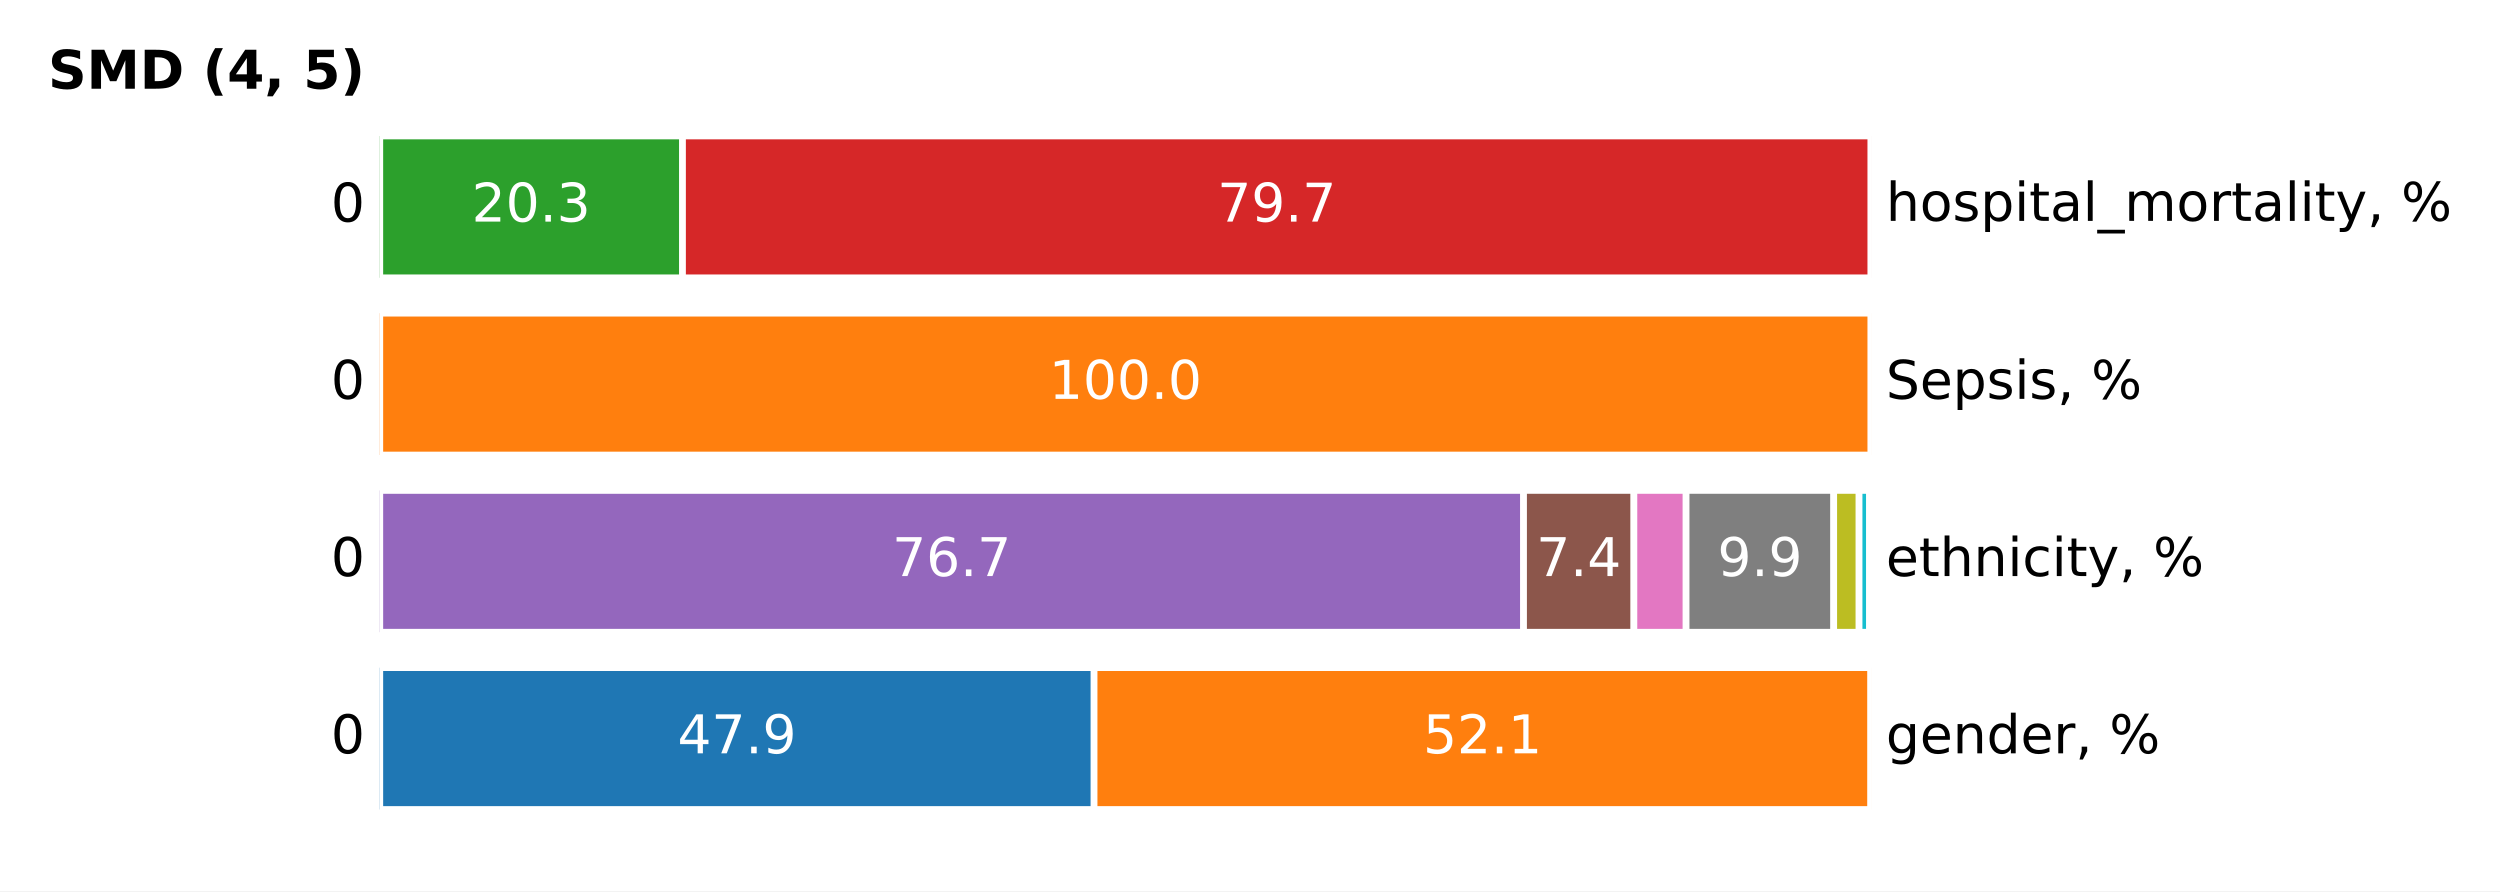
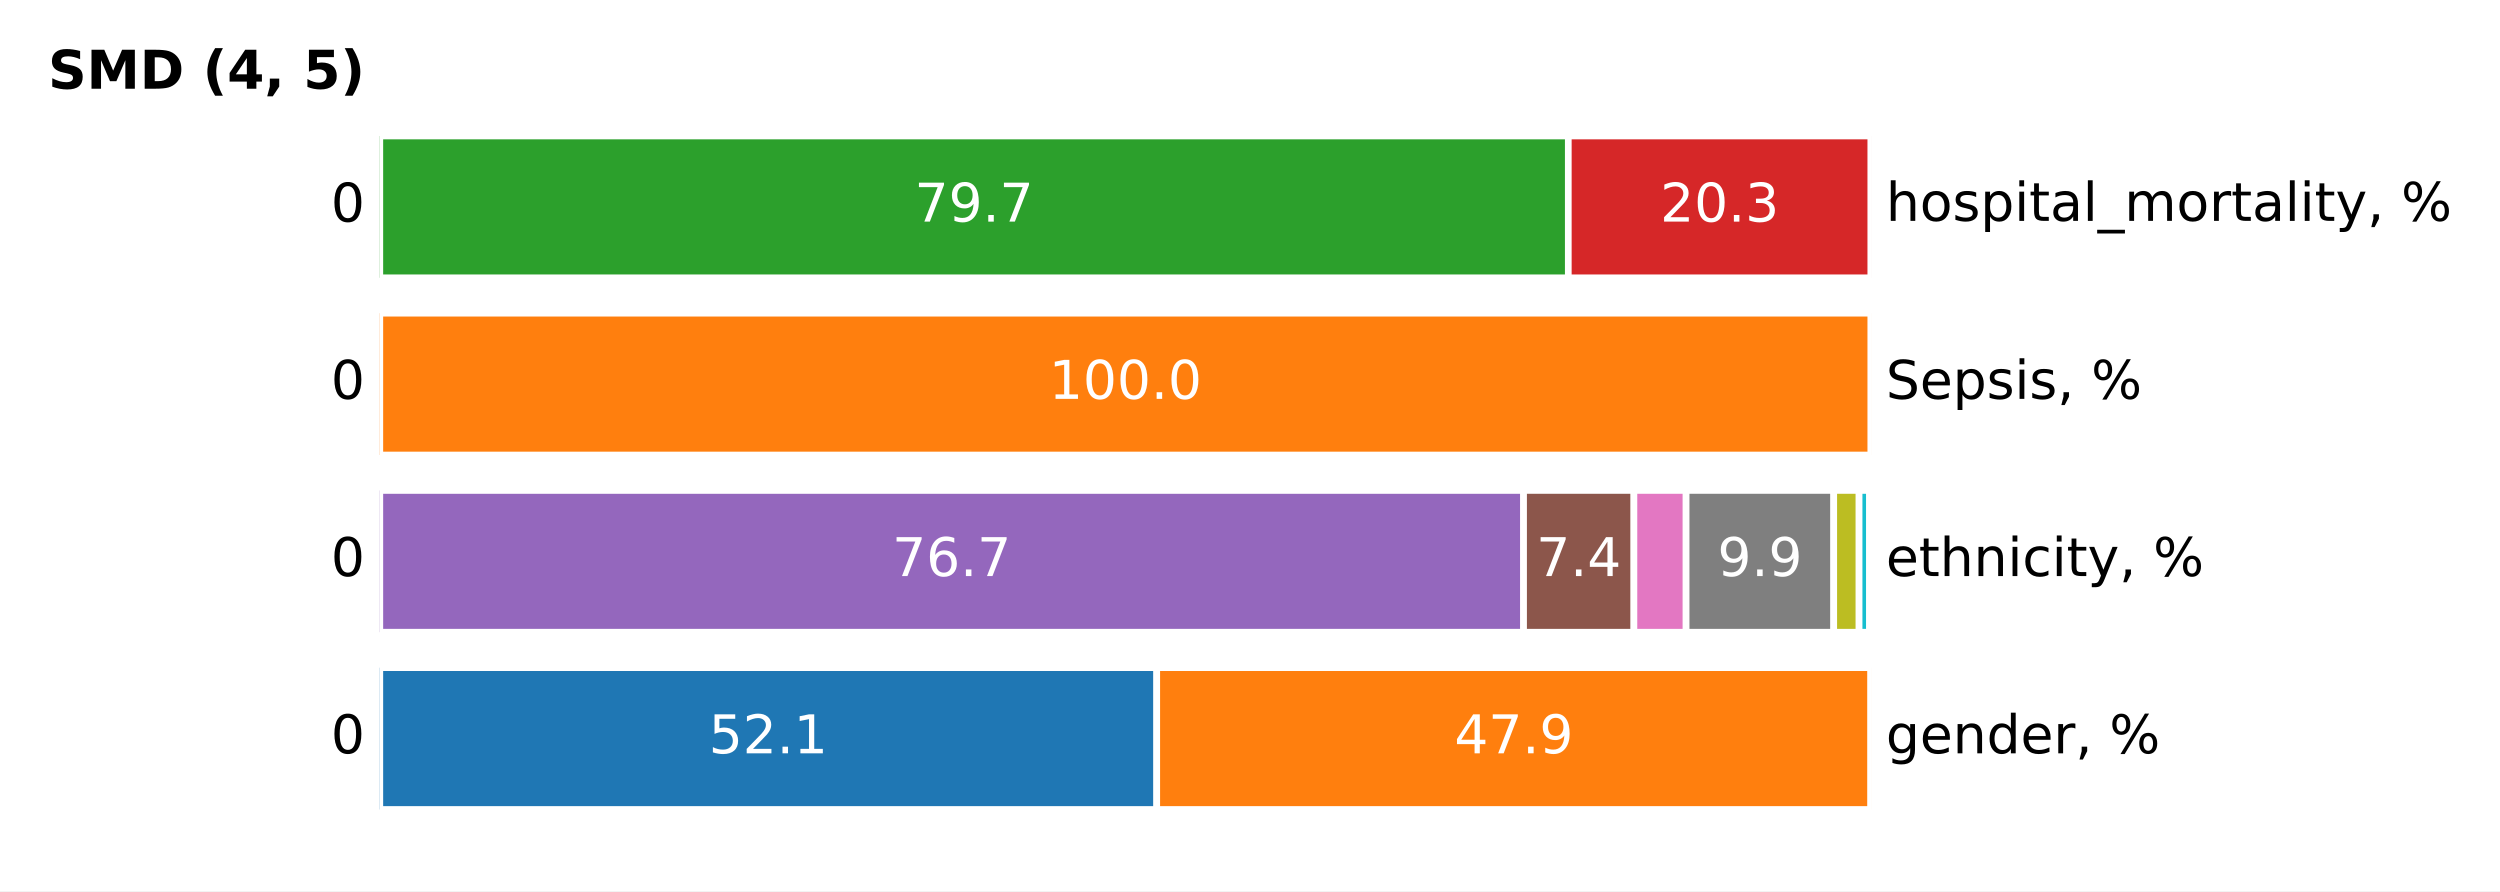
<svg xmlns="http://www.w3.org/2000/svg" xmlns:xlink="http://www.w3.org/1999/xlink" width="374.194pt" height="133.395pt" viewBox="0 0 374.194 133.395" version="1.1">
  <defs>
    <style type="text/css">*{stroke-linejoin: round; stroke-linecap: butt}</style>
  </defs>
  <g id="figure_1">
    <g id="patch_1">
      <path d="M 0 133.395  L 374.194 133.395  L 374.194 0  L 0 0  z " style="fill: #ffffff" />
    </g>
    <g id="axes_1">
      <g id="patch_2">
        <path d="M 56.849 126.195  L 280.05 126.195  L 280.05 15.315  L 56.849 15.315  z " style="fill: #ffffff" />
      </g>
      <g id="patch_3">
-         <path d="M 56.849 121.155  L 163.762 121.155  L 163.762 99.934  L 56.849 99.934  z " clip-path="url(#p295e552e9c)" style="fill: #1f77b4; stroke: #ffffff; stroke-linejoin: miter" />
+         <path d="M 56.849 121.155  L 173.137 121.155  L 173.137 99.934  L 56.849 99.934  z " clip-path="url(#p7b7c8d649b)" style="fill: #1f77b4; stroke: #ffffff; stroke-linejoin: miter" />
      </g>
      <g id="patch_4">
-         <path d="M 163.762 121.155  L 280.05 121.155  L 280.05 99.934  L 163.762 99.934  z " clip-path="url(#p295e552e9c)" style="fill: #ff7f0e; stroke: #ffffff; stroke-linejoin: miter" />
+         <path d="M 173.137 121.155  L 280.05 121.155  L 280.05 99.934  L 173.137 99.934  z " clip-path="url(#p7b7c8d649b)" style="fill: #ff7f0e; stroke: #ffffff; stroke-linejoin: miter" />
      </g>
      <g id="patch_5">
-         <path d="M 280.05 121.155  L 280.05 121.155  L 280.05 99.934  L 280.05 99.934  z " clip-path="url(#p295e552e9c)" style="fill: #2ca02c; stroke: #ffffff; stroke-linejoin: miter" />
+         <path d="M 280.05 121.155  L 280.05 121.155  L 280.05 99.934  L 280.05 99.934  z " clip-path="url(#p7b7c8d649b)" style="fill: #2ca02c; stroke: #ffffff; stroke-linejoin: miter" />
      </g>
      <g id="patch_6">
-         <path d="M 280.05 121.155  L 280.05 121.155  L 280.05 99.934  L 280.05 99.934  z " clip-path="url(#p295e552e9c)" style="fill: #d62728; stroke: #ffffff; stroke-linejoin: miter" />
+         <path d="M 280.05 121.155  L 280.05 121.155  L 280.05 99.934  L 280.05 99.934  z " clip-path="url(#p7b7c8d649b)" style="fill: #d62728; stroke: #ffffff; stroke-linejoin: miter" />
      </g>
      <g id="patch_7">
-         <path d="M 280.05 121.155  L 280.05 121.155  L 280.05 99.934  L 280.05 99.934  z " clip-path="url(#p295e552e9c)" style="fill: url(#h56138f7d6b); stroke: #ffffff; stroke-linejoin: miter" />
+         <path d="M 280.05 121.155  L 280.05 121.155  L 280.05 99.934  L 280.05 99.934  z " clip-path="url(#p7b7c8d649b)" style="fill: url(#hf0a07676ba); stroke: #ffffff; stroke-linejoin: miter" />
      </g>
      <g id="patch_8">
-         <path d="M 56.849 94.629  L 228.044 94.629  L 228.044 73.408  L 56.849 73.408  z " clip-path="url(#p295e552e9c)" style="fill: #9467bd; stroke: #ffffff; stroke-linejoin: miter" />
+         <path d="M 56.849 94.629  L 228.044 94.629  L 228.044 73.408  L 56.849 73.408  z " clip-path="url(#p7b7c8d649b)" style="fill: #9467bd; stroke: #ffffff; stroke-linejoin: miter" />
      </g>
      <g id="patch_9">
-         <path d="M 228.044 94.629  L 244.561 94.629  L 244.561 73.408  L 228.044 73.408  z " clip-path="url(#p295e552e9c)" style="fill: #8c564b; stroke: #ffffff; stroke-linejoin: miter" />
+         <path d="M 228.044 94.629  L 244.561 94.629  L 244.561 73.408  L 228.044 73.408  z " clip-path="url(#p7b7c8d649b)" style="fill: #8c564b; stroke: #ffffff; stroke-linejoin: miter" />
      </g>
      <g id="patch_10">
-         <path d="M 244.561 94.629  L 252.373 94.629  L 252.373 73.408  L 244.561 73.408  z " clip-path="url(#p295e552e9c)" style="fill: #e377c2; stroke: #ffffff; stroke-linejoin: miter" />
+         <path d="M 244.561 94.629  L 252.373 94.629  L 252.373 73.408  L 244.561 73.408  z " clip-path="url(#p7b7c8d649b)" style="fill: #e377c2; stroke: #ffffff; stroke-linejoin: miter" />
      </g>
      <g id="patch_11">
-         <path d="M 252.373 94.629  L 274.469 94.629  L 274.469 73.408  L 252.373 73.408  z " clip-path="url(#p295e552e9c)" style="fill: #7f7f7f; stroke: #ffffff; stroke-linejoin: miter" />
+         <path d="M 252.373 94.629  L 274.469 94.629  L 274.469 73.408  L 252.373 73.408  z " clip-path="url(#p7b7c8d649b)" style="fill: #7f7f7f; stroke: #ffffff; stroke-linejoin: miter" />
      </g>
      <g id="patch_12">
-         <path d="M 274.469 94.629  L 278.264 94.629  L 278.264 73.408  L 274.469 73.408  z " clip-path="url(#p295e552e9c)" style="fill: #bcbd22; stroke: #ffffff; stroke-linejoin: miter" />
+         <path d="M 274.469 94.629  L 278.264 94.629  L 278.264 73.408  L 274.469 73.408  z " clip-path="url(#p7b7c8d649b)" style="fill: #bcbd22; stroke: #ffffff; stroke-linejoin: miter" />
      </g>
      <g id="patch_13">
-         <path d="M 278.264 94.629  L 279.826 94.629  L 279.826 73.408  L 278.264 73.408  z " clip-path="url(#p295e552e9c)" style="fill: #17becf; stroke: #ffffff; stroke-linejoin: miter" />
+         <path d="M 278.264 94.629  L 279.826 94.629  L 279.826 73.408  L 278.264 73.408  z " clip-path="url(#p7b7c8d649b)" style="fill: #17becf; stroke: #ffffff; stroke-linejoin: miter" />
      </g>
      <g id="patch_14">
-         <path d="M 279.826 94.629  L 279.826 94.629  L 279.826 73.408  L 279.826 73.408  z " clip-path="url(#p295e552e9c)" style="fill: url(#h56138f7d6b); stroke: #ffffff; stroke-linejoin: miter" />
+         <path d="M 279.826 94.629  L 279.826 94.629  L 279.826 73.408  L 279.826 73.408  z " clip-path="url(#p7b7c8d649b)" style="fill: url(#hf0a07676ba); stroke: #ffffff; stroke-linejoin: miter" />
      </g>
      <g id="patch_15">
-         <path d="M 56.849 68.103  L 56.849 68.103  L 56.849 46.882  L 56.849 46.882  z " clip-path="url(#p295e552e9c)" style="fill: #1f77b4; stroke: #ffffff; stroke-linejoin: miter" />
+         <path d="M 56.849 68.103  L 56.849 68.103  L 56.849 46.882  L 56.849 46.882  z " clip-path="url(#p7b7c8d649b)" style="fill: #1f77b4; stroke: #ffffff; stroke-linejoin: miter" />
      </g>
      <g id="patch_16">
-         <path d="M 56.849 68.103  L 280.05 68.103  L 280.05 46.882  L 56.849 46.882  z " clip-path="url(#p295e552e9c)" style="fill: #ff7f0e; stroke: #ffffff; stroke-linejoin: miter" />
+         <path d="M 56.849 68.103  L 280.05 68.103  L 280.05 46.882  L 56.849 46.882  z " clip-path="url(#p7b7c8d649b)" style="fill: #ff7f0e; stroke: #ffffff; stroke-linejoin: miter" />
      </g>
      <g id="patch_17">
-         <path d="M 280.05 68.103  L 280.05 68.103  L 280.05 46.882  L 280.05 46.882  z " clip-path="url(#p295e552e9c)" style="fill: url(#h56138f7d6b); stroke: #ffffff; stroke-linejoin: miter" />
+         <path d="M 280.05 68.103  L 280.05 68.103  L 280.05 46.882  L 280.05 46.882  z " clip-path="url(#p7b7c8d649b)" style="fill: url(#hf0a07676ba); stroke: #ffffff; stroke-linejoin: miter" />
      </g>
      <g id="patch_18">
-         <path d="M 56.849 41.577  L 102.159 41.577  L 102.159 20.355  L 56.849 20.355  z " clip-path="url(#p295e552e9c)" style="fill: #2ca02c; stroke: #ffffff; stroke-linejoin: miter" />
+         <path d="M 56.849 41.577  L 234.74 41.577  L 234.74 20.355  L 56.849 20.355  z " clip-path="url(#p7b7c8d649b)" style="fill: #2ca02c; stroke: #ffffff; stroke-linejoin: miter" />
      </g>
      <g id="patch_19">
-         <path d="M 102.159 41.577  L 280.05 41.577  L 280.05 20.355  L 102.159 20.355  z " clip-path="url(#p295e552e9c)" style="fill: #d62728; stroke: #ffffff; stroke-linejoin: miter" />
+         <path d="M 234.74 41.577  L 280.05 41.577  L 280.05 20.355  L 234.74 20.355  z " clip-path="url(#p7b7c8d649b)" style="fill: #d62728; stroke: #ffffff; stroke-linejoin: miter" />
      </g>
      <g id="patch_20">
-         <path d="M 280.05 41.577  L 280.05 41.577  L 280.05 20.355  L 280.05 20.355  z " clip-path="url(#p295e552e9c)" style="fill: url(#h56138f7d6b); stroke: #ffffff; stroke-linejoin: miter" />
+         <path d="M 280.05 41.577  L 280.05 41.577  L 280.05 20.355  L 280.05 20.355  z " clip-path="url(#p7b7c8d649b)" style="fill: url(#hf0a07676ba); stroke: #ffffff; stroke-linejoin: miter" />
      </g>
      <g id="matplotlib.axis_1" />
      <g id="matplotlib.axis_2" />
      <g id="text_1">
-         <g style="fill: #ffffff" transform="translate(101.3996 112.7524) scale(0.08 -0.08)">
+         <g style="fill: #ffffff" transform="translate(106.0868 112.7524) scale(0.08 -0.08)">
+           <defs>
+             <path id="DejaVuSans-35" d="M 691 4666  L 3169 4666  L 3169 4134  L 1269 4134  L 1269 2991  Q 1406 3038 1543 3061  Q 1681 3084 1819 3084  Q 2600 3084 3056 2656  Q 3513 2228 3513 1497  Q 3513 744 3044 326  Q 2575 -91 1722 -91  Q 1428 -91 1123 -41  Q 819 9 494 109  L 494 744  Q 775 591 1075 516  Q 1375 441 1709 441  Q 2250 441 2565 725  Q 2881 1009 2881 1497  Q 2881 1984 2565 2268  Q 2250 2553 1709 2553  Q 1456 2553 1204 2497  Q 953 2441 691 2322  L 691 4666  z " transform="scale(0.015625)" />
+             <path id="DejaVuSans-32" d="M 1228 531  L 3431 531  L 3431 0  L 469 0  L 469 531  Q 828 903 1448 1529  Q 2069 2156 2228 2338  Q 2531 2678 2651 2914  Q 2772 3150 2772 3378  Q 2772 3750 2511 3984  Q 2250 4219 1831 4219  Q 1534 4219 1204 4116  Q 875 4013 500 3803  L 500 4441  Q 881 4594 1212 4672  Q 1544 4750 1819 4750  Q 2544 4750 2975 4387  Q 3406 4025 3406 3419  Q 3406 3131 3298 2873  Q 3191 2616 2906 2266  Q 2828 2175 2409 1742  Q 1991 1309 1228 531  z " transform="scale(0.015625)" />
+             <path id="DejaVuSans-2e" d="M 684 794  L 1344 794  L 1344 0  L 684 0  L 684 794  z " transform="scale(0.015625)" />
+             <path id="DejaVuSans-31" d="M 794 531  L 1825 531  L 1825 4091  L 703 3866  L 703 4441  L 1819 4666  L 2450 4666  L 2450 531  L 3481 531  L 3481 0  L 794 0  L 794 531  z " transform="scale(0.015625)" />
+           </defs>
+           <use xlink:href="#DejaVuSans-35" />
+           <use xlink:href="#DejaVuSans-32" x="63.623" />
+           <use xlink:href="#DejaVuSans-2e" x="127.246" />
+           <use xlink:href="#DejaVuSans-31" x="159.033" />
+         </g>
+       </g>
+       <g id="text_2">
+         <g style="fill: #ffffff" transform="translate(217.6868 112.7524) scale(0.08 -0.08)">
          <defs>
            <path id="DejaVuSans-34" d="M 2419 4116  L 825 1625  L 2419 1625  L 2419 4116  z M 2253 4666  L 3047 4666  L 3047 1625  L 3713 1625  L 3713 1100  L 3047 1100  L 3047 0  L 2419 0  L 2419 1100  L 313 1100  L 313 1709  L 2253 4666  z " transform="scale(0.015625)" />
            <path id="DejaVuSans-37" d="M 525 4666  L 3525 4666  L 3525 4397  L 1831 0  L 1172 0  L 2766 4134  L 525 4134  L 525 4666  z " transform="scale(0.015625)" />
-             <path id="DejaVuSans-2e" d="M 684 794  L 1344 794  L 1344 0  L 684 0  L 684 794  z " transform="scale(0.015625)" />
            <path id="DejaVuSans-39" d="M 703 97  L 703 672  Q 941 559 1184 500  Q 1428 441 1663 441  Q 2288 441 2617 861  Q 2947 1281 2994 2138  Q 2813 1869 2534 1725  Q 2256 1581 1919 1581  Q 1219 1581 811 2004  Q 403 2428 403 3163  Q 403 3881 828 4315  Q 1253 4750 1959 4750  Q 2769 4750 3195 4129  Q 3622 3509 3622 2328  Q 3622 1225 3098 567  Q 2575 -91 1691 -91  Q 1453 -91 1209 -44  Q 966 3 703 97  z M 1959 2075  Q 2384 2075 2632 2365  Q 2881 2656 2881 3163  Q 2881 3666 2632 3958  Q 2384 4250 1959 4250  Q 1534 4250 1286 3958  Q 1038 3666 1038 3163  Q 1038 2656 1286 2365  Q 1534 2075 1959 2075  z " transform="scale(0.015625)" />
          </defs>
          <use xlink:href="#DejaVuSans-34" />
          <use xlink:href="#DejaVuSans-37" x="63.623" />
          <use xlink:href="#DejaVuSans-2e" x="127.246" />
          <use xlink:href="#DejaVuSans-39" x="159.033" />
-         </g>
-       </g>
-       <g id="text_2">
-         <g style="fill: #ffffff" transform="translate(212.9997 112.7524) scale(0.08 -0.08)">
-           <defs>
-             <path id="DejaVuSans-35" d="M 691 4666  L 3169 4666  L 3169 4134  L 1269 4134  L 1269 2991  Q 1406 3038 1543 3061  Q 1681 3084 1819 3084  Q 2600 3084 3056 2656  Q 3513 2228 3513 1497  Q 3513 744 3044 326  Q 2575 -91 1722 -91  Q 1428 -91 1123 -41  Q 819 9 494 109  L 494 744  Q 775 591 1075 516  Q 1375 441 1709 441  Q 2250 441 2565 725  Q 2881 1009 2881 1497  Q 2881 1984 2565 2268  Q 2250 2553 1709 2553  Q 1456 2553 1204 2497  Q 953 2441 691 2322  L 691 4666  z " transform="scale(0.015625)" />
-             <path id="DejaVuSans-32" d="M 1228 531  L 3431 531  L 3431 0  L 469 0  L 469 531  Q 828 903 1448 1529  Q 2069 2156 2228 2338  Q 2531 2678 2651 2914  Q 2772 3150 2772 3378  Q 2772 3750 2511 3984  Q 2250 4219 1831 4219  Q 1534 4219 1204 4116  Q 875 4013 500 3803  L 500 4441  Q 881 4594 1212 4672  Q 1544 4750 1819 4750  Q 2544 4750 2975 4387  Q 3406 4025 3406 3419  Q 3406 3131 3298 2873  Q 3191 2616 2906 2266  Q 2828 2175 2409 1742  Q 1991 1309 1228 531  z " transform="scale(0.015625)" />
-             <path id="DejaVuSans-31" d="M 794 531  L 1825 531  L 1825 4091  L 703 3866  L 703 4441  L 1819 4666  L 2450 4666  L 2450 531  L 3481 531  L 3481 0  L 794 0  L 794 531  z " transform="scale(0.015625)" />
-           </defs>
-           <use xlink:href="#DejaVuSans-35" />
-           <use xlink:href="#DejaVuSans-32" x="63.623" />
-           <use xlink:href="#DejaVuSans-2e" x="127.246" />
-           <use xlink:href="#DejaVuSans-31" x="159.033" />
        </g>
      </g>
      <g id="text_3">
        <g transform="translate(49.5275 112.7524) scale(0.08 -0.08)">
          <defs>
            <path id="DejaVuSans-30" d="M 2034 4250  Q 1547 4250 1301 3770  Q 1056 3291 1056 2328  Q 1056 1369 1301 889  Q 1547 409 2034 409  Q 2525 409 2770 889  Q 3016 1369 3016 2328  Q 3016 3291 2770 3770  Q 2525 4250 2034 4250  z M 2034 4750  Q 2819 4750 3233 4129  Q 3647 3509 3647 2328  Q 3647 1150 3233 529  Q 2819 -91 2034 -91  Q 1250 -91 836 529  Q 422 1150 422 2328  Q 422 3509 836 4129  Q 1250 4750 2034 4750  z " transform="scale(0.015625)" />
          </defs>
          <use xlink:href="#DejaVuSans-30" />
        </g>
      </g>
      <g id="text_4">
        <g transform="translate(282.2815 112.7524) scale(0.08 -0.08)">
          <defs>
            <path id="DejaVuSans-67" d="M 2906 1791  Q 2906 2416 2648 2759  Q 2391 3103 1925 3103  Q 1463 3103 1205 2759  Q 947 2416 947 1791  Q 947 1169 1205 825  Q 1463 481 1925 481  Q 2391 481 2648 825  Q 2906 1169 2906 1791  z M 3481 434  Q 3481 -459 3084 -895  Q 2688 -1331 1869 -1331  Q 1566 -1331 1297 -1286  Q 1028 -1241 775 -1147  L 775 -588  Q 1028 -725 1275 -790  Q 1522 -856 1778 -856  Q 2344 -856 2625 -561  Q 2906 -266 2906 331  L 2906 616  Q 2728 306 2450 153  Q 2172 0 1784 0  Q 1141 0 747 490  Q 353 981 353 1791  Q 353 2603 747 3093  Q 1141 3584 1784 3584  Q 2172 3584 2450 3431  Q 2728 3278 2906 2969  L 2906 3500  L 3481 3500  L 3481 434  z " transform="scale(0.015625)" />
            <path id="DejaVuSans-65" d="M 3597 1894  L 3597 1613  L 953 1613  Q 991 1019 1311 708  Q 1631 397 2203 397  Q 2534 397 2845 478  Q 3156 559 3463 722  L 3463 178  Q 3153 47 2828 -22  Q 2503 -91 2169 -91  Q 1331 -91 842 396  Q 353 884 353 1716  Q 353 2575 817 3079  Q 1281 3584 2069 3584  Q 2775 3584 3186 3129  Q 3597 2675 3597 1894  z M 3022 2063  Q 3016 2534 2758 2815  Q 2500 3097 2075 3097  Q 1594 3097 1305 2825  Q 1016 2553 972 2059  L 3022 2063  z " transform="scale(0.015625)" />
            <path id="DejaVuSans-6e" d="M 3513 2113  L 3513 0  L 2938 0  L 2938 2094  Q 2938 2591 2744 2837  Q 2550 3084 2163 3084  Q 1697 3084 1428 2787  Q 1159 2491 1159 1978  L 1159 0  L 581 0  L 581 3500  L 1159 3500  L 1159 2956  Q 1366 3272 1645 3428  Q 1925 3584 2291 3584  Q 2894 3584 3203 3211  Q 3513 2838 3513 2113  z " transform="scale(0.015625)" />
            <path id="DejaVuSans-64" d="M 2906 2969  L 2906 4863  L 3481 4863  L 3481 0  L 2906 0  L 2906 525  Q 2725 213 2448 61  Q 2172 -91 1784 -91  Q 1150 -91 751 415  Q 353 922 353 1747  Q 353 2572 751 3078  Q 1150 3584 1784 3584  Q 2172 3584 2448 3432  Q 2725 3281 2906 2969  z M 947 1747  Q 947 1113 1208 752  Q 1469 391 1925 391  Q 2381 391 2643 752  Q 2906 1113 2906 1747  Q 2906 2381 2643 2742  Q 2381 3103 1925 3103  Q 1469 3103 1208 2742  Q 947 2381 947 1747  z " transform="scale(0.015625)" />
            <path id="DejaVuSans-72" d="M 2631 2963  Q 2534 3019 2420 3045  Q 2306 3072 2169 3072  Q 1681 3072 1420 2755  Q 1159 2438 1159 1844  L 1159 0  L 581 0  L 581 3500  L 1159 3500  L 1159 2956  Q 1341 3275 1631 3429  Q 1922 3584 2338 3584  Q 2397 3584 2469 3576  Q 2541 3569 2628 3553  L 2631 2963  z " transform="scale(0.015625)" />
            <path id="DejaVuSans-2c" d="M 750 794  L 1409 794  L 1409 256  L 897 -744  L 494 -744  L 750 256  L 750 794  z " transform="scale(0.015625)" />
            <path id="DejaVuSans-20" transform="scale(0.015625)" />
            <path id="DejaVuSans-25" d="M 4653 2053  Q 4381 2053 4226 1822  Q 4072 1591 4072 1178  Q 4072 772 4226 539  Q 4381 306 4653 306  Q 4919 306 5073 539  Q 5228 772 5228 1178  Q 5228 1588 5073 1820  Q 4919 2053 4653 2053  z M 4653 2450  Q 5147 2450 5437 2106  Q 5728 1763 5728 1178  Q 5728 594 5436 251  Q 5144 -91 4653 -91  Q 4153 -91 3862 251  Q 3572 594 3572 1178  Q 3572 1766 3864 2108  Q 4156 2450 4653 2450  z M 1428 4353  Q 1159 4353 1004 4120  Q 850 3888 850 3481  Q 850 3069 1003 2837  Q 1156 2606 1428 2606  Q 1700 2606 1854 2837  Q 2009 3069 2009 3481  Q 2009 3884 1853 4118  Q 1697 4353 1428 4353  z M 4250 4750  L 4750 4750  L 1831 -91  L 1331 -91  L 4250 4750  z M 1428 4750  Q 1922 4750 2215 4408  Q 2509 4066 2509 3481  Q 2509 2891 2217 2550  Q 1925 2209 1428 2209  Q 931 2209 642 2551  Q 353 2894 353 3481  Q 353 4063 643 4406  Q 934 4750 1428 4750  z " transform="scale(0.015625)" />
          </defs>
          <use xlink:href="#DejaVuSans-67" />
          <use xlink:href="#DejaVuSans-65" x="63.477" />
          <use xlink:href="#DejaVuSans-6e" x="125" />
          <use xlink:href="#DejaVuSans-64" x="188.379" />
          <use xlink:href="#DejaVuSans-65" x="251.855" />
          <use xlink:href="#DejaVuSans-72" x="313.379" />
          <use xlink:href="#DejaVuSans-2c" x="354.492" />
          <use xlink:href="#DejaVuSans-20" x="386.279" />
          <use xlink:href="#DejaVuSans-25" x="418.066" />
        </g>
      </g>
      <g id="text_5">
        <g style="fill: #ffffff" transform="translate(133.5404 86.22612) scale(0.08 -0.08)">
          <defs>
            <path id="DejaVuSans-36" d="M 2113 2584  Q 1688 2584 1439 2293  Q 1191 2003 1191 1497  Q 1191 994 1439 701  Q 1688 409 2113 409  Q 2538 409 2786 701  Q 3034 994 3034 1497  Q 3034 2003 2786 2293  Q 2538 2584 2113 2584  z M 3366 4563  L 3366 3988  Q 3128 4100 2886 4159  Q 2644 4219 2406 4219  Q 1781 4219 1451 3797  Q 1122 3375 1075 2522  Q 1259 2794 1537 2939  Q 1816 3084 2150 3084  Q 2853 3084 3261 2657  Q 3669 2231 3669 1497  Q 3669 778 3244 343  Q 2819 -91 2113 -91  Q 1303 -91 875 529  Q 447 1150 447 2328  Q 447 3434 972 4092  Q 1497 4750 2381 4750  Q 2619 4750 2861 4703  Q 3103 4656 3366 4563  z " transform="scale(0.015625)" />
          </defs>
          <use xlink:href="#DejaVuSans-37" />
          <use xlink:href="#DejaVuSans-36" x="63.623" />
          <use xlink:href="#DejaVuSans-2e" x="127.246" />
          <use xlink:href="#DejaVuSans-37" x="159.033" />
        </g>
      </g>
      <g id="text_6">
        <g style="fill: #ffffff" transform="translate(229.941 86.22612) scale(0.08 -0.08)">
          <use xlink:href="#DejaVuSans-37" />
          <use xlink:href="#DejaVuSans-2e" x="63.623" />
          <use xlink:href="#DejaVuSans-34" x="95.41" />
        </g>
      </g>
      <g id="text_7">
        <g style="fill: #ffffff" transform="translate(257.0598 86.22612) scale(0.08 -0.08)">
          <use xlink:href="#DejaVuSans-39" />
          <use xlink:href="#DejaVuSans-2e" x="63.623" />
          <use xlink:href="#DejaVuSans-39" x="95.41" />
        </g>
      </g>
      <g id="text_8">
        <g transform="translate(49.5275 86.22612) scale(0.08 -0.08)">
          <use xlink:href="#DejaVuSans-30" />
        </g>
      </g>
      <g id="text_9">
        <g transform="translate(282.2815 86.22612) scale(0.08 -0.08)">
          <defs>
            <path id="DejaVuSans-74" d="M 1172 4494  L 1172 3500  L 2356 3500  L 2356 3053  L 1172 3053  L 1172 1153  Q 1172 725 1289 603  Q 1406 481 1766 481  L 2356 481  L 2356 0  L 1766 0  Q 1100 0 847 248  Q 594 497 594 1153  L 594 3053  L 172 3053  L 172 3500  L 594 3500  L 594 4494  L 1172 4494  z " transform="scale(0.015625)" />
            <path id="DejaVuSans-68" d="M 3513 2113  L 3513 0  L 2938 0  L 2938 2094  Q 2938 2591 2744 2837  Q 2550 3084 2163 3084  Q 1697 3084 1428 2787  Q 1159 2491 1159 1978  L 1159 0  L 581 0  L 581 4863  L 1159 4863  L 1159 2956  Q 1366 3272 1645 3428  Q 1925 3584 2291 3584  Q 2894 3584 3203 3211  Q 3513 2838 3513 2113  z " transform="scale(0.015625)" />
            <path id="DejaVuSans-69" d="M 603 3500  L 1178 3500  L 1178 0  L 603 0  L 603 3500  z M 603 4863  L 1178 4863  L 1178 4134  L 603 4134  L 603 4863  z " transform="scale(0.015625)" />
            <path id="DejaVuSans-63" d="M 3122 3366  L 3122 2828  Q 2878 2963 2633 3030  Q 2388 3097 2138 3097  Q 1578 3097 1268 2742  Q 959 2388 959 1747  Q 959 1106 1268 751  Q 1578 397 2138 397  Q 2388 397 2633 464  Q 2878 531 3122 666  L 3122 134  Q 2881 22 2623 -34  Q 2366 -91 2075 -91  Q 1284 -91 818 406  Q 353 903 353 1747  Q 353 2603 823 3093  Q 1294 3584 2113 3584  Q 2378 3584 2631 3529  Q 2884 3475 3122 3366  z " transform="scale(0.015625)" />
            <path id="DejaVuSans-79" d="M 2059 -325  Q 1816 -950 1584 -1140  Q 1353 -1331 966 -1331  L 506 -1331  L 506 -850  L 844 -850  Q 1081 -850 1212 -737  Q 1344 -625 1503 -206  L 1606 56  L 191 3500  L 800 3500  L 1894 763  L 2988 3500  L 3597 3500  L 2059 -325  z " transform="scale(0.015625)" />
          </defs>
          <use xlink:href="#DejaVuSans-65" />
          <use xlink:href="#DejaVuSans-74" x="61.523" />
          <use xlink:href="#DejaVuSans-68" x="100.732" />
          <use xlink:href="#DejaVuSans-6e" x="164.111" />
          <use xlink:href="#DejaVuSans-69" x="227.49" />
          <use xlink:href="#DejaVuSans-63" x="255.273" />
          <use xlink:href="#DejaVuSans-69" x="310.254" />
          <use xlink:href="#DejaVuSans-74" x="338.037" />
          <use xlink:href="#DejaVuSans-79" x="377.246" />
          <use xlink:href="#DejaVuSans-2c" x="436.426" />
          <use xlink:href="#DejaVuSans-20" x="468.213" />
          <use xlink:href="#DejaVuSans-25" x="500" />
        </g>
      </g>
      <g id="text_10">
        <g style="fill: #ffffff" transform="translate(156.9983 59.6998) scale(0.08 -0.08)">
          <use xlink:href="#DejaVuSans-31" />
          <use xlink:href="#DejaVuSans-30" x="63.623" />
          <use xlink:href="#DejaVuSans-30" x="127.246" />
          <use xlink:href="#DejaVuSans-2e" x="190.869" />
          <use xlink:href="#DejaVuSans-30" x="222.656" />
        </g>
      </g>
      <g id="text_11">
        <g transform="translate(49.5275 59.6998) scale(0.08 -0.08)">
          <use xlink:href="#DejaVuSans-30" />
        </g>
      </g>
      <g id="text_12">
        <g transform="translate(282.2815 59.6998) scale(0.08 -0.08)">
          <defs>
            <path id="DejaVuSans-53" d="M 3425 4513  L 3425 3897  Q 3066 4069 2747 4153  Q 2428 4238 2131 4238  Q 1616 4238 1336 4038  Q 1056 3838 1056 3469  Q 1056 3159 1242 3001  Q 1428 2844 1947 2747  L 2328 2669  Q 3034 2534 3370 2195  Q 3706 1856 3706 1288  Q 3706 609 3251 259  Q 2797 -91 1919 -91  Q 1588 -91 1214 -16  Q 841 59 441 206  L 441 856  Q 825 641 1194 531  Q 1563 422 1919 422  Q 2459 422 2753 634  Q 3047 847 3047 1241  Q 3047 1584 2836 1778  Q 2625 1972 2144 2069  L 1759 2144  Q 1053 2284 737 2584  Q 422 2884 422 3419  Q 422 4038 858 4394  Q 1294 4750 2059 4750  Q 2388 4750 2728 4690  Q 3069 4631 3425 4513  z " transform="scale(0.015625)" />
            <path id="DejaVuSans-70" d="M 1159 525  L 1159 -1331  L 581 -1331  L 581 3500  L 1159 3500  L 1159 2969  Q 1341 3281 1617 3432  Q 1894 3584 2278 3584  Q 2916 3584 3314 3078  Q 3713 2572 3713 1747  Q 3713 922 3314 415  Q 2916 -91 2278 -91  Q 1894 -91 1617 61  Q 1341 213 1159 525  z M 3116 1747  Q 3116 2381 2855 2742  Q 2594 3103 2138 3103  Q 1681 3103 1420 2742  Q 1159 2381 1159 1747  Q 1159 1113 1420 752  Q 1681 391 2138 391  Q 2594 391 2855 752  Q 3116 1113 3116 1747  z " transform="scale(0.015625)" />
            <path id="DejaVuSans-73" d="M 2834 3397  L 2834 2853  Q 2591 2978 2328 3040  Q 2066 3103 1784 3103  Q 1356 3103 1142 2972  Q 928 2841 928 2578  Q 928 2378 1081 2264  Q 1234 2150 1697 2047  L 1894 2003  Q 2506 1872 2764 1633  Q 3022 1394 3022 966  Q 3022 478 2636 193  Q 2250 -91 1575 -91  Q 1294 -91 989 -36  Q 684 19 347 128  L 347 722  Q 666 556 975 473  Q 1284 391 1588 391  Q 1994 391 2212 530  Q 2431 669 2431 922  Q 2431 1156 2273 1281  Q 2116 1406 1581 1522  L 1381 1569  Q 847 1681 609 1914  Q 372 2147 372 2553  Q 372 3047 722 3315  Q 1072 3584 1716 3584  Q 2034 3584 2315 3537  Q 2597 3491 2834 3397  z " transform="scale(0.015625)" />
          </defs>
          <use xlink:href="#DejaVuSans-53" />
          <use xlink:href="#DejaVuSans-65" x="63.477" />
          <use xlink:href="#DejaVuSans-70" x="125" />
          <use xlink:href="#DejaVuSans-73" x="188.477" />
          <use xlink:href="#DejaVuSans-69" x="240.576" />
          <use xlink:href="#DejaVuSans-73" x="268.359" />
          <use xlink:href="#DejaVuSans-2c" x="320.459" />
          <use xlink:href="#DejaVuSans-20" x="352.246" />
          <use xlink:href="#DejaVuSans-25" x="384.033" />
        </g>
      </g>
      <g id="text_13">
-         <g style="fill: #ffffff" transform="translate(70.59805 33.17349) scale(0.08 -0.08)">
+         <g style="fill: #ffffff" transform="translate(136.8885 33.17349) scale(0.08 -0.08)">
+           <use xlink:href="#DejaVuSans-37" />
+           <use xlink:href="#DejaVuSans-39" x="63.623" />
+           <use xlink:href="#DejaVuSans-2e" x="127.246" />
+           <use xlink:href="#DejaVuSans-37" x="159.033" />
+         </g>
+       </g>
+       <g id="text_14">
+         <g style="fill: #ffffff" transform="translate(248.4885 33.17349) scale(0.08 -0.08)">
          <defs>
            <path id="DejaVuSans-33" d="M 2597 2516  Q 3050 2419 3304 2112  Q 3559 1806 3559 1356  Q 3559 666 3084 287  Q 2609 -91 1734 -91  Q 1441 -91 1130 -33  Q 819 25 488 141  L 488 750  Q 750 597 1062 519  Q 1375 441 1716 441  Q 2309 441 2620 675  Q 2931 909 2931 1356  Q 2931 1769 2642 2001  Q 2353 2234 1838 2234  L 1294 2234  L 1294 2753  L 1863 2753  Q 2328 2753 2575 2939  Q 2822 3125 2822 3475  Q 2822 3834 2567 4026  Q 2313 4219 1838 4219  Q 1578 4219 1281 4162  Q 984 4106 628 3988  L 628 4550  Q 988 4650 1302 4700  Q 1616 4750 1894 4750  Q 2613 4750 3031 4423  Q 3450 4097 3450 3541  Q 3450 3153 3228 2886  Q 3006 2619 2597 2516  z " transform="scale(0.015625)" />
          </defs>
          <use xlink:href="#DejaVuSans-32" />
          <use xlink:href="#DejaVuSans-30" x="63.623" />
          <use xlink:href="#DejaVuSans-2e" x="127.246" />
          <use xlink:href="#DejaVuSans-33" x="159.033" />
-         </g>
-       </g>
-       <g id="text_14">
-         <g style="fill: #ffffff" transform="translate(182.198 33.17349) scale(0.08 -0.08)">
-           <use xlink:href="#DejaVuSans-37" />
-           <use xlink:href="#DejaVuSans-39" x="63.623" />
-           <use xlink:href="#DejaVuSans-2e" x="127.246" />
-           <use xlink:href="#DejaVuSans-37" x="159.033" />
        </g>
      </g>
      <g id="text_15">
        <g transform="translate(49.5275 33.17349) scale(0.08 -0.08)">
          <use xlink:href="#DejaVuSans-30" />
        </g>
      </g>
      <g id="text_16">
        <g transform="translate(282.2815 33.06224) scale(0.08 -0.08)">
          <defs>
            <path id="DejaVuSans-6f" d="M 1959 3097  Q 1497 3097 1228 2736  Q 959 2375 959 1747  Q 959 1119 1226 758  Q 1494 397 1959 397  Q 2419 397 2687 759  Q 2956 1122 2956 1747  Q 2956 2369 2687 2733  Q 2419 3097 1959 3097  z M 1959 3584  Q 2709 3584 3137 3096  Q 3566 2609 3566 1747  Q 3566 888 3137 398  Q 2709 -91 1959 -91  Q 1206 -91 779 398  Q 353 888 353 1747  Q 353 2609 779 3096  Q 1206 3584 1959 3584  z " transform="scale(0.015625)" />
            <path id="DejaVuSans-61" d="M 2194 1759  Q 1497 1759 1228 1600  Q 959 1441 959 1056  Q 959 750 1161 570  Q 1363 391 1709 391  Q 2188 391 2477 730  Q 2766 1069 2766 1631  L 2766 1759  L 2194 1759  z M 3341 1997  L 3341 0  L 2766 0  L 2766 531  Q 2569 213 2275 61  Q 1981 -91 1556 -91  Q 1019 -91 701 211  Q 384 513 384 1019  Q 384 1609 779 1909  Q 1175 2209 1959 2209  L 2766 2209  L 2766 2266  Q 2766 2663 2505 2880  Q 2244 3097 1772 3097  Q 1472 3097 1187 3025  Q 903 2953 641 2809  L 641 3341  Q 956 3463 1253 3523  Q 1550 3584 1831 3584  Q 2591 3584 2966 3190  Q 3341 2797 3341 1997  z " transform="scale(0.015625)" />
            <path id="DejaVuSans-6c" d="M 603 4863  L 1178 4863  L 1178 0  L 603 0  L 603 4863  z " transform="scale(0.015625)" />
            <path id="DejaVuSans-5f" d="M 3263 -1063  L 3263 -1509  L -63 -1509  L -63 -1063  L 3263 -1063  z " transform="scale(0.015625)" />
            <path id="DejaVuSans-6d" d="M 3328 2828  Q 3544 3216 3844 3400  Q 4144 3584 4550 3584  Q 5097 3584 5394 3201  Q 5691 2819 5691 2113  L 5691 0  L 5113 0  L 5113 2094  Q 5113 2597 4934 2840  Q 4756 3084 4391 3084  Q 3944 3084 3684 2787  Q 3425 2491 3425 1978  L 3425 0  L 2847 0  L 2847 2094  Q 2847 2600 2669 2842  Q 2491 3084 2119 3084  Q 1678 3084 1418 2786  Q 1159 2488 1159 1978  L 1159 0  L 581 0  L 581 3500  L 1159 3500  L 1159 2956  Q 1356 3278 1631 3431  Q 1906 3584 2284 3584  Q 2666 3584 2933 3390  Q 3200 3197 3328 2828  z " transform="scale(0.015625)" />
          </defs>
          <use xlink:href="#DejaVuSans-68" />
          <use xlink:href="#DejaVuSans-6f" x="63.379" />
          <use xlink:href="#DejaVuSans-73" x="124.561" />
          <use xlink:href="#DejaVuSans-70" x="176.66" />
          <use xlink:href="#DejaVuSans-69" x="240.137" />
          <use xlink:href="#DejaVuSans-74" x="267.92" />
          <use xlink:href="#DejaVuSans-61" x="307.129" />
          <use xlink:href="#DejaVuSans-6c" x="368.408" />
          <use xlink:href="#DejaVuSans-5f" x="396.191" />
          <use xlink:href="#DejaVuSans-6d" x="446.191" />
          <use xlink:href="#DejaVuSans-6f" x="543.604" />
          <use xlink:href="#DejaVuSans-72" x="604.785" />
          <use xlink:href="#DejaVuSans-74" x="645.898" />
          <use xlink:href="#DejaVuSans-61" x="685.107" />
          <use xlink:href="#DejaVuSans-6c" x="746.387" />
          <use xlink:href="#DejaVuSans-69" x="774.17" />
          <use xlink:href="#DejaVuSans-74" x="801.953" />
          <use xlink:href="#DejaVuSans-79" x="841.162" />
          <use xlink:href="#DejaVuSans-2c" x="900.342" />
          <use xlink:href="#DejaVuSans-20" x="932.129" />
          <use xlink:href="#DejaVuSans-25" x="963.916" />
        </g>
      </g>
      <g id="text_17">
        <g transform="translate(7.2 13.27875) scale(0.08 -0.08)">
          <defs>
            <path id="DejaVuSans-Bold-53" d="M 3834 4519  L 3834 3531  Q 3450 3703 3084 3790  Q 2719 3878 2394 3878  Q 1963 3878 1756 3759  Q 1550 3641 1550 3391  Q 1550 3203 1689 3098  Q 1828 2994 2194 2919  L 2706 2816  Q 3484 2659 3812 2340  Q 4141 2022 4141 1434  Q 4141 663 3683 286  Q 3225 -91 2284 -91  Q 1841 -91 1394 -6  Q 947 78 500 244  L 500 1259  Q 947 1022 1364 901  Q 1781 781 2169 781  Q 2563 781 2772 912  Q 2981 1044 2981 1288  Q 2981 1506 2839 1625  Q 2697 1744 2272 1838  L 1806 1941  Q 1106 2091 782 2419  Q 459 2747 459 3303  Q 459 4000 909 4375  Q 1359 4750 2203 4750  Q 2588 4750 2994 4692  Q 3400 4634 3834 4519  z " transform="scale(0.015625)" />
            <path id="DejaVuSans-Bold-4d" d="M 588 4666  L 2119 4666  L 3181 2169  L 4250 4666  L 5778 4666  L 5778 0  L 4641 0  L 4641 3413  L 3566 897  L 2803 897  L 1728 3413  L 1728 0  L 588 0  L 588 4666  z " transform="scale(0.015625)" />
            <path id="DejaVuSans-Bold-44" d="M 1791 3756  L 1791 909  L 2222 909  Q 2959 909 3348 1275  Q 3738 1641 3738 2338  Q 3738 3031 3350 3393  Q 2963 3756 2222 3756  L 1791 3756  z M 588 4666  L 1856 4666  Q 2919 4666 3439 4514  Q 3959 4363 4331 4000  Q 4659 3684 4818 3271  Q 4978 2859 4978 2338  Q 4978 1809 4818 1395  Q 4659 981 4331 666  Q 3956 303 3431 151  Q 2906 0 1856 0  L 588 0  L 588 4666  z " transform="scale(0.015625)" />
            <path id="DejaVuSans-Bold-20" transform="scale(0.015625)" />
            <path id="DejaVuSans-Bold-28" d="M 2413 -844  L 1484 -844  Q 1006 -72 778 623  Q 550 1319 550 2003  Q 550 2688 779 3389  Q 1009 4091 1484 4856  L 2413 4856  Q 2013 4116 1813 3408  Q 1613 2700 1613 2009  Q 1613 1319 1811 609  Q 2009 -100 2413 -844  z " transform="scale(0.015625)" />
            <path id="DejaVuSans-Bold-34" d="M 2356 3675  L 1038 1722  L 2356 1722  L 2356 3675  z M 2156 4666  L 3494 4666  L 3494 1722  L 4159 1722  L 4159 850  L 3494 850  L 3494 0  L 2356 0  L 2356 850  L 288 850  L 288 1881  L 2156 4666  z " transform="scale(0.015625)" />
            <path id="DejaVuSans-Bold-2c" d="M 653 1209  L 1778 1209  L 1778 256  L 1006 -909  L 341 -909  L 653 256  L 653 1209  z " transform="scale(0.015625)" />
            <path id="DejaVuSans-Bold-35" d="M 678 4666  L 3669 4666  L 3669 3781  L 1638 3781  L 1638 3059  Q 1775 3097 1914 3117  Q 2053 3138 2203 3138  Q 3056 3138 3531 2711  Q 4006 2284 4006 1522  Q 4006 766 3489 337  Q 2972 -91 2053 -91  Q 1656 -91 1267 -14  Q 878 63 494 219  L 494 1166  Q 875 947 1217 837  Q 1559 728 1863 728  Q 2300 728 2551 942  Q 2803 1156 2803 1522  Q 2803 1891 2551 2103  Q 2300 2316 1863 2316  Q 1603 2316 1309 2248  Q 1016 2181 678 2041  L 678 4666  z " transform="scale(0.015625)" />
            <path id="DejaVuSans-Bold-29" d="M 513 -844  Q 913 -100 1113 609  Q 1313 1319 1313 2009  Q 1313 2700 1113 3408  Q 913 4116 513 4856  L 1441 4856  Q 1916 4091 2145 3389  Q 2375 2688 2375 2003  Q 2375 1319 2147 623  Q 1919 -72 1441 -844  L 513 -844  z " transform="scale(0.015625)" />
          </defs>
          <use xlink:href="#DejaVuSans-Bold-53" />
          <use xlink:href="#DejaVuSans-Bold-4d" x="72.021" />
          <use xlink:href="#DejaVuSans-Bold-44" x="171.533" />
          <use xlink:href="#DejaVuSans-Bold-20" x="254.541" />
          <use xlink:href="#DejaVuSans-Bold-28" x="289.355" />
          <use xlink:href="#DejaVuSans-Bold-34" x="335.059" />
          <use xlink:href="#DejaVuSans-Bold-2c" x="404.639" />
          <use xlink:href="#DejaVuSans-Bold-20" x="442.627" />
          <use xlink:href="#DejaVuSans-Bold-35" x="477.441" />
          <use xlink:href="#DejaVuSans-Bold-29" x="547.021" />
        </g>
      </g>
    </g>
  </g>
  <defs>
-     <clipPath id="p295e552e9c">
+     <clipPath id="p7b7c8d649b">
      <rect x="56.849" y="15.315" width="223.2" height="110.88" />
    </clipPath>
  </defs>
  <defs>
-     <pattern id="h56138f7d6b" patternUnits="userSpaceOnUse" x="0" y="0" width="72" height="72">
+     <pattern id="hf0a07676ba" patternUnits="userSpaceOnUse" x="0" y="0" width="72" height="72">
      <rect x="0" y="0" width="73" height="73" fill="#d3d3d3" />
      <path d="M -36 36  L 36 -36  M -34.286 37.714  L 37.714 -34.286  M -32.571 39.429  L 39.429 -32.571  M -30.857 41.143  L 41.143 -30.857  M -29.143 42.857  L 42.857 -29.143  M -27.429 44.571  L 44.571 -27.429  M -25.714 46.286  L 46.286 -25.714  M -24 48  L 48 -24  M -22.286 49.714  L 49.714 -22.286  M -20.571 51.429  L 51.429 -20.571  M -18.857 53.143  L 53.143 -18.857  M -17.143 54.857  L 54.857 -17.143  M -15.429 56.571  L 56.571 -15.429  M -13.714 58.286  L 58.286 -13.714  M -12 60  L 60 -12  M -10.286 61.714  L 61.714 -10.286  M -8.571 63.429  L 63.429 -8.571  M -6.857 65.143  L 65.143 -6.857  M -5.143 66.857  L 66.857 -5.143  M -3.429 68.571  L 68.571 -3.429  M -1.714 70.286  L 70.286 -1.714  M 0 72  L 72 0  M 1.714 73.714  L 73.714 1.714  M 3.429 75.429  L 75.429 3.429  M 5.143 77.143  L 77.143 5.143  M 6.857 78.857  L 78.857 6.857  M 8.571 80.571  L 80.571 8.571  M 10.286 82.286  L 82.286 10.286  M 12 84  L 84 12  M 13.714 85.714  L 85.714 13.714  M 15.429 87.429  L 87.429 15.429  M 17.143 89.143  L 89.143 17.143  M 18.857 90.857  L 90.857 18.857  M 20.571 92.571  L 92.571 20.571  M 22.286 94.286  L 94.286 22.286  M 24 96  L 96 24  M 25.714 97.714  L 97.714 25.714  M 27.429 99.429  L 99.429 27.429  M 29.143 101.143  L 101.143 29.143  M 30.857 102.857  L 102.857 30.857  M 32.571 104.571  L 104.571 32.571  M 34.286 106.286  L 106.286 34.286  M 36 108  L 108 36  " style="fill: #ffffff; stroke: #ffffff; stroke-width: 1.0; stroke-linecap: butt; stroke-linejoin: miter" />
    </pattern>
  </defs>
</svg>
